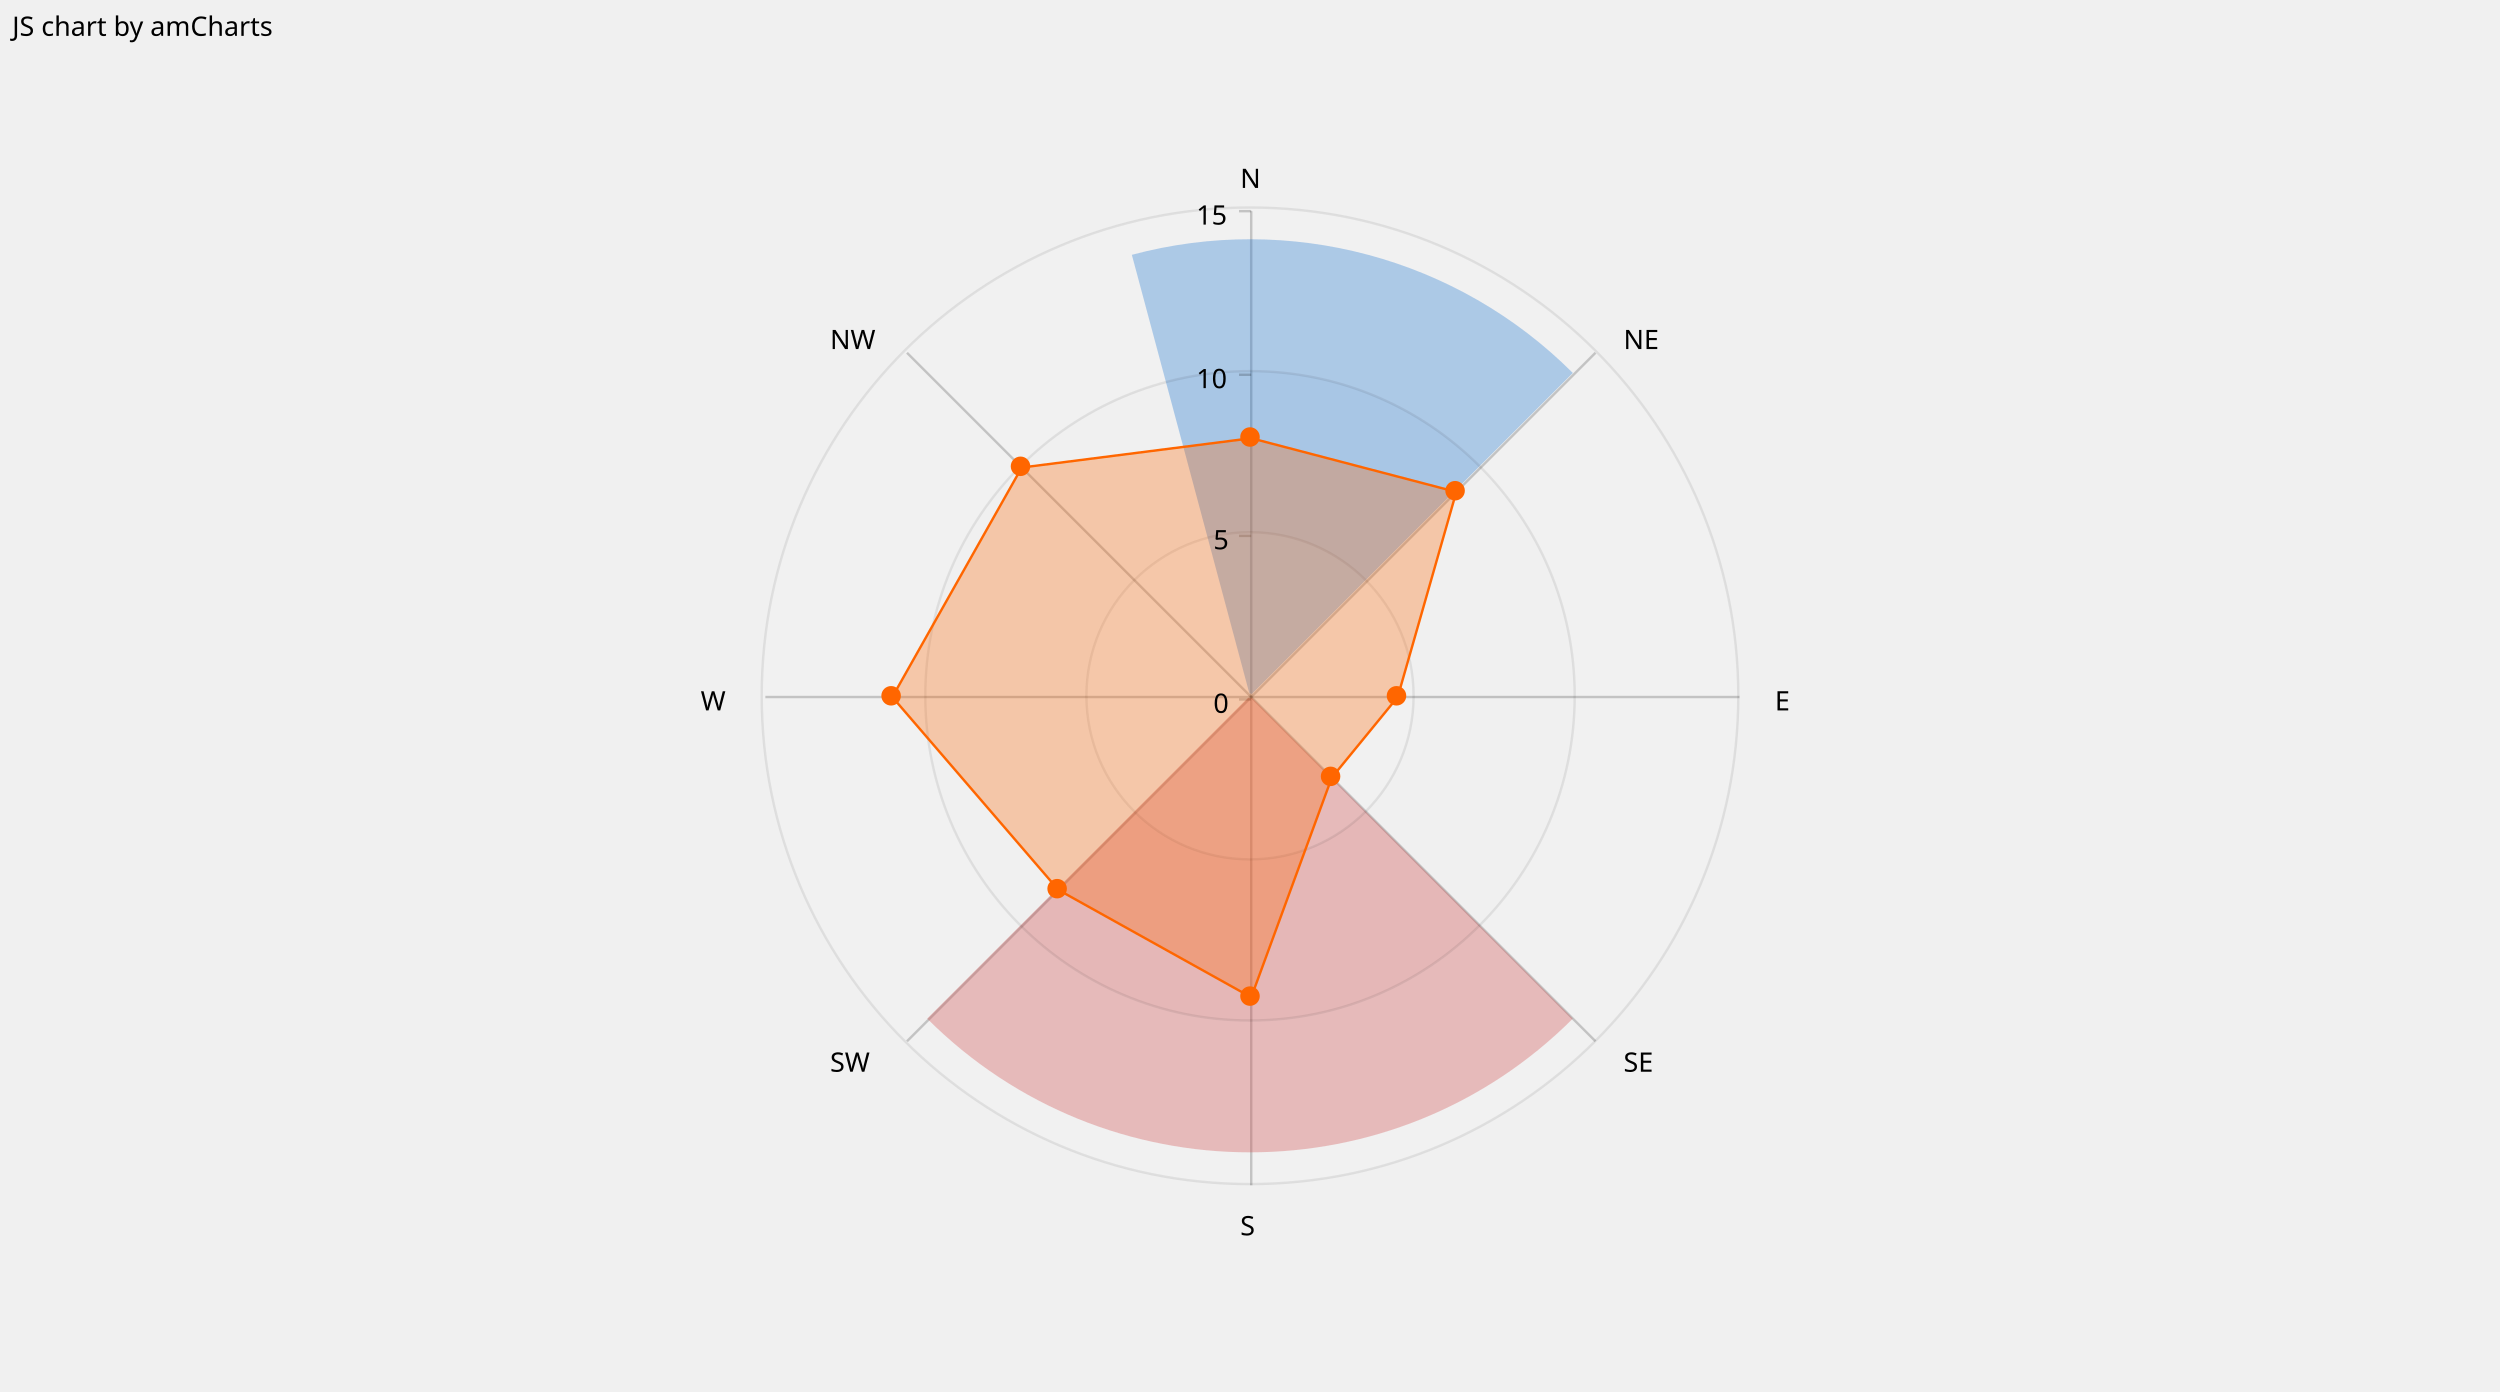
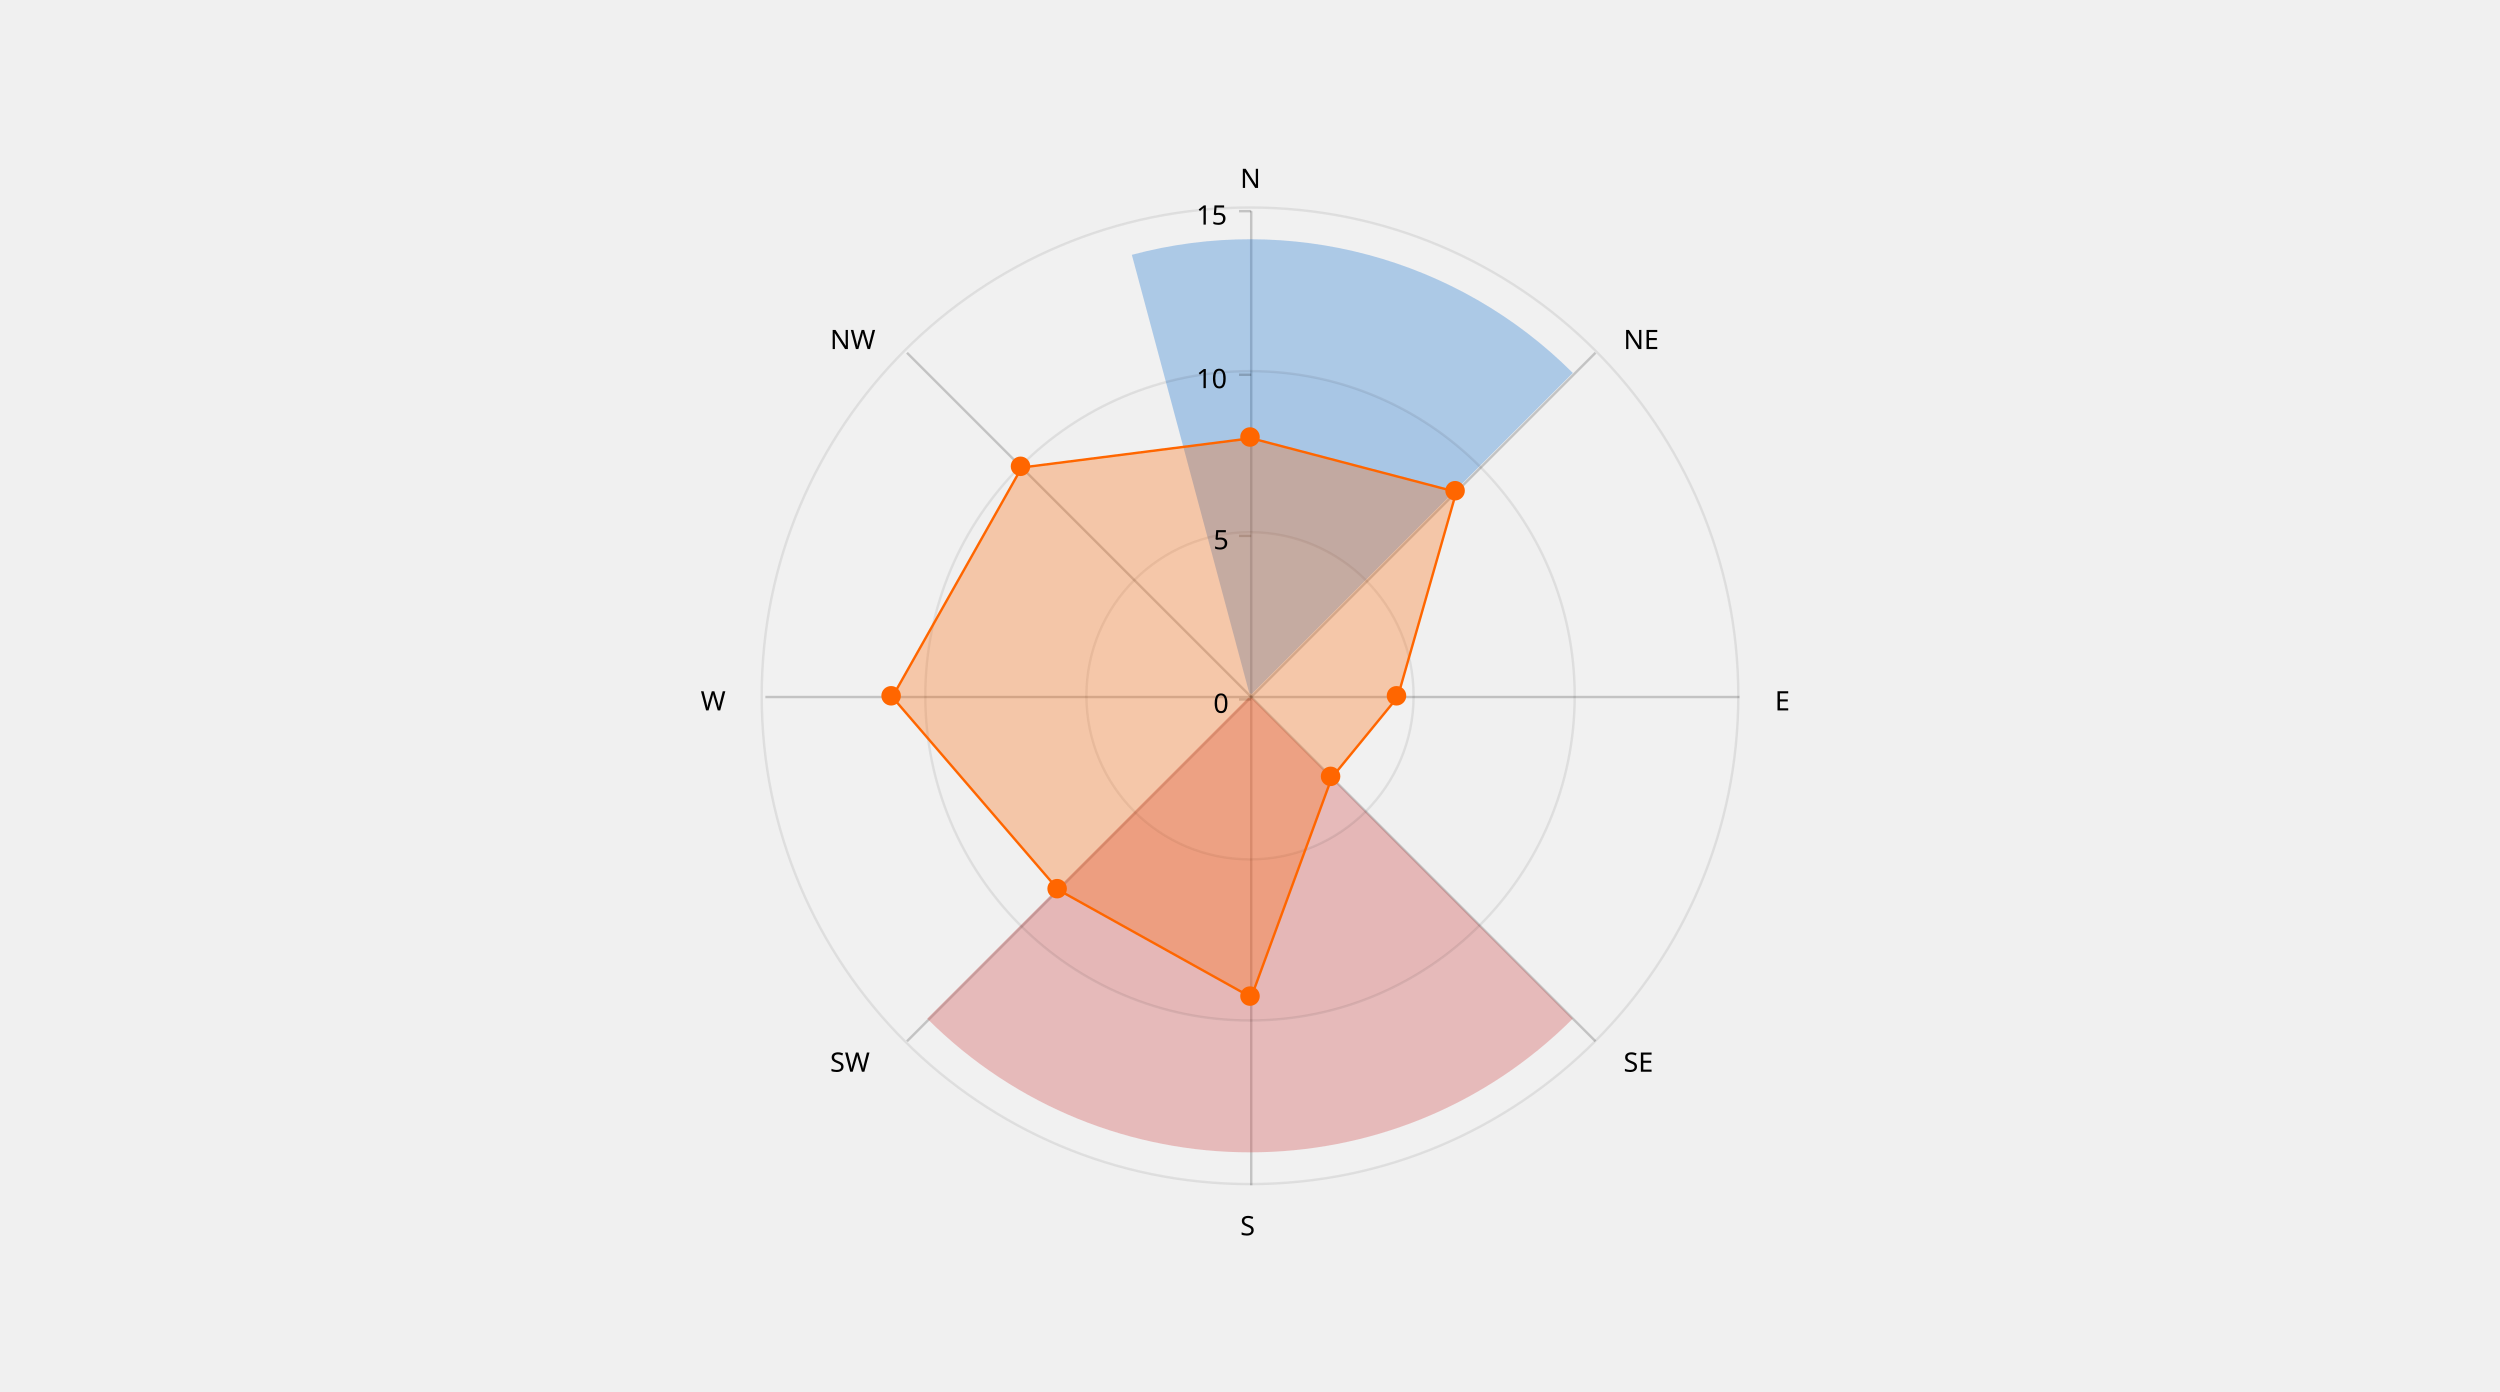
<svg xmlns="http://www.w3.org/2000/svg" version="1.1" width="1024" height="570" style="background-color: #FFFFFF" xml:space="preserve">
  <defs />
  <g style="stroke: none; stroke-width: 1; stroke-dasharray: ; stroke-linecap: butt; stroke-linejoin: miter; stroke-miterlimit: 10; fill: none; fill-rule: nonzero; opacity: 1" transform="translate(0 0)">
    <path d="M 0.5 0.5 L 1023.5 0.5 L 1023.5 569.5 L 0.5 569.5 Z" style="stroke:#000000;stroke-opacity:0; stroke-width: 1; stroke-dasharray: ; stroke-linecap: butt; stroke-linejoin: miter; stroke-miterlimit: 10;fill:#FFFFFF;fill-opacity:0; fill-rule: nonzero; opacity: 1" transform="" stroke-linecap="round" />
    <path d="M 512.5 285.5 L 512.5 86.5" style="stroke:#000000;stroke-opacity:0.2; stroke-width: 1; stroke-dasharray: ; stroke-linecap: butt; stroke-linejoin: miter; stroke-miterlimit: 10; fill: none; fill-rule: nonzero; opacity: 1" transform="" stroke-linecap="round" />
    <g transform=" matrix(1 0 0 1 512 71) ">
      <text font-family="Verdana" font-size="11" font-weight="normal" style="stroke: none; stroke-width: 1; stroke-dasharray: ; stroke-linecap: butt; stroke-linejoin: miter; stroke-miterlimit: 10;fill:#000000;fill-opacity:1; fill-rule: nonzero; opacity: 1">
        <tspan x="-4" y="5.991" fill="rgba(0,0,0,1)">N</tspan>
      </text>
    </g>
    <path d="M 512.5 285.5 L 653.5 144.5" style="stroke:#000000;stroke-opacity:0.2; stroke-width: 1; stroke-dasharray: ; stroke-linecap: butt; stroke-linejoin: miter; stroke-miterlimit: 10; fill: none; fill-rule: nonzero; opacity: 1" transform="" stroke-linecap="round" />
    <g transform=" matrix(1 0 0 1 665 137) ">
      <text font-family="Verdana" font-size="11" font-weight="normal" style="stroke: none; stroke-width: 1; stroke-dasharray: ; stroke-linecap: butt; stroke-linejoin: miter; stroke-miterlimit: 10;fill:#000000;fill-opacity:1; fill-rule: nonzero; opacity: 1">
        <tspan x="0" y="5.991" fill="rgba(0,0,0,1)">NE</tspan>
      </text>
    </g>
    <path d="M 512.5 285.5 L 712.5 285.5" style="stroke:#000000;stroke-opacity:0.2; stroke-width: 1; stroke-dasharray: ; stroke-linecap: butt; stroke-linejoin: miter; stroke-miterlimit: 10; fill: none; fill-rule: nonzero; opacity: 1" transform="" stroke-linecap="round" />
    <g transform=" matrix(1 0 0 1 727 285) ">
      <text font-family="Verdana" font-size="11" font-weight="normal" style="stroke: none; stroke-width: 1; stroke-dasharray: ; stroke-linecap: butt; stroke-linejoin: miter; stroke-miterlimit: 10;fill:#000000;fill-opacity:1; fill-rule: nonzero; opacity: 1">
        <tspan x="0" y="5.991" fill="rgba(0,0,0,1)">E</tspan>
      </text>
    </g>
    <path d="M 512.5 285.5 L 653.5 426.5" style="stroke:#000000;stroke-opacity:0.2; stroke-width: 1; stroke-dasharray: ; stroke-linecap: butt; stroke-linejoin: miter; stroke-miterlimit: 10; fill: none; fill-rule: nonzero; opacity: 1" transform="" stroke-linecap="round" />
    <g transform=" matrix(1 0 0 1 665 433) ">
      <text font-family="Verdana" font-size="11" font-weight="normal" style="stroke: none; stroke-width: 1; stroke-dasharray: ; stroke-linecap: butt; stroke-linejoin: miter; stroke-miterlimit: 10;fill:#000000;fill-opacity:1; fill-rule: nonzero; opacity: 1">
        <tspan x="0" y="5.991" fill="rgba(0,0,0,1)">SE</tspan>
      </text>
    </g>
    <path d="M 512.5 285.5 L 512.5 485.5" style="stroke:#000000;stroke-opacity:0.2; stroke-width: 1; stroke-dasharray: ; stroke-linecap: butt; stroke-linejoin: miter; stroke-miterlimit: 10; fill: none; fill-rule: nonzero; opacity: 1" transform="" stroke-linecap="round" />
    <g transform=" matrix(1 0 0 1 512 500) ">
      <text font-family="Verdana" font-size="11" font-weight="normal" style="stroke: none; stroke-width: 1; stroke-dasharray: ; stroke-linecap: butt; stroke-linejoin: miter; stroke-miterlimit: 10;fill:#000000;fill-opacity:1; fill-rule: nonzero; opacity: 1">
        <tspan x="-4" y="5.991" fill="rgba(0,0,0,1)">S</tspan>
      </text>
    </g>
    <path d="M 512.5 285.5 L 371.5 426.5" style="stroke:#000000;stroke-opacity:0.2; stroke-width: 1; stroke-dasharray: ; stroke-linecap: butt; stroke-linejoin: miter; stroke-miterlimit: 10; fill: none; fill-rule: nonzero; opacity: 1" transform="" stroke-linecap="round" />
    <g transform=" matrix(1 0 0 1 359 433) ">
      <text font-family="Verdana" font-size="11" font-weight="normal" style="stroke: none; stroke-width: 1; stroke-dasharray: ; stroke-linecap: butt; stroke-linejoin: miter; stroke-miterlimit: 10;fill:#000000;fill-opacity:1; fill-rule: nonzero; opacity: 1">
        <tspan x="-19" y="5.991" fill="rgba(0,0,0,1)">SW</tspan>
      </text>
    </g>
    <path d="M 512.5 285.5 L 313.5 285.5" style="stroke:#000000;stroke-opacity:0.2; stroke-width: 1; stroke-dasharray: ; stroke-linecap: butt; stroke-linejoin: miter; stroke-miterlimit: 10; fill: none; fill-rule: nonzero; opacity: 1" transform="" stroke-linecap="round" />
    <g transform=" matrix(1 0 0 1 298 285) ">
      <text font-family="Verdana" font-size="11" font-weight="normal" style="stroke: none; stroke-width: 1; stroke-dasharray: ; stroke-linecap: butt; stroke-linejoin: miter; stroke-miterlimit: 10;fill:#000000;fill-opacity:1; fill-rule: nonzero; opacity: 1">
        <tspan x="-11" y="5.991" fill="rgba(0,0,0,1)">W</tspan>
      </text>
    </g>
    <path d="M 512.5 285.5 L 371.5 144.5" style="stroke:#000000;stroke-opacity:0.2; stroke-width: 1; stroke-dasharray: ; stroke-linecap: butt; stroke-linejoin: miter; stroke-miterlimit: 10; fill: none; fill-rule: nonzero; opacity: 1" transform="" stroke-linecap="round" />
    <g transform=" matrix(1 0 0 1 359 137) ">
      <text font-family="Verdana" font-size="11" font-weight="normal" style="stroke: none; stroke-width: 1; stroke-dasharray: ; stroke-linecap: butt; stroke-linejoin: miter; stroke-miterlimit: 10;fill:#000000;fill-opacity:1; fill-rule: nonzero; opacity: 1">
        <tspan x="-19" y="5.991" fill="rgba(0,0,0,1)">NW</tspan>
      </text>
    </g>
    <path d="M 512.5 99.5 L 512.5 99.5" style="stroke:#000000;stroke-opacity:0.2; stroke-width: 1; stroke-dasharray: ; stroke-linecap: butt; stroke-linejoin: miter; stroke-miterlimit: 10; fill: none; fill-rule: nonzero; opacity: 1" transform="" stroke-linecap="round" />
    <path d="M 512.5 286.5 L 512.5 286.5" style="stroke:#000000;stroke-opacity:0.2; stroke-width: 1; stroke-dasharray: ; stroke-linecap: butt; stroke-linejoin: miter; stroke-miterlimit: 10; fill: none; fill-rule: nonzero; opacity: 1" transform="" stroke-linecap="round" />
    <path d="M -0.259 -0.966 L -48.399 -180.628 A 187 187 0 0 1 132.229 -132.229 L 0.707 -0.707 A 1 1 0 0 0 -0.259 -0.966 Z" style="stroke:#000000;stroke-opacity:0; stroke-width: 1; stroke-dasharray: ; stroke-linecap: butt; stroke-linejoin: miter; stroke-miterlimit: 10;fill:#0066CC;fill-opacity:0.3; fill-rule: nonzero; opacity: 1" transform=" matrix(1 0 0 1 512 285) " stroke-linecap="round" />
    <path d="M 512.5 99.5 L 512.5 99.5" style="stroke:#000000;stroke-opacity:0.2; stroke-width: 1; stroke-dasharray: ; stroke-linecap: butt; stroke-linejoin: miter; stroke-miterlimit: 10; fill: none; fill-rule: nonzero; opacity: 1" transform="" stroke-linecap="round" />
    <path d="M 512.5 286.5 L 512.5 286.5" style="stroke:#000000;stroke-opacity:0.2; stroke-width: 1; stroke-dasharray: ; stroke-linecap: butt; stroke-linejoin: miter; stroke-miterlimit: 10; fill: none; fill-rule: nonzero; opacity: 1" transform="" stroke-linecap="round" />
    <path d="M 0.707 0.707 L 132.229 132.229 A 187 187 0 0 1 -132.229 132.229 L -0.707 0.707 A 1 1 0 0 0 0.707 0.707 Z" style="stroke:#000000;stroke-opacity:0; stroke-width: 1; stroke-dasharray: ; stroke-linecap: butt; stroke-linejoin: miter; stroke-miterlimit: 10;fill:#CC3333;fill-opacity:0.3; fill-rule: nonzero; opacity: 1" transform=" matrix(1 0 0 1 512 285) " stroke-linecap="round" />
    <path d="M 512.5 286.5 L 507.5 286.5" style="stroke:#000000;stroke-opacity:0.2; stroke-width: 1; stroke-dasharray: ; stroke-linecap: butt; stroke-linejoin: miter; stroke-miterlimit: 10; fill: none; fill-rule: nonzero; opacity: 1" transform="" stroke-linecap="round" />
    <circle cx="0" cy="0" r="0.001" style="stroke:#000000;stroke-opacity:0.08; stroke-width: 1; stroke-dasharray: ; stroke-linecap: butt; stroke-linejoin: miter; stroke-miterlimit: 10;fill:#FFFFFF;fill-opacity:0; fill-rule: nonzero; opacity: 1" transform="  matrix(1 0 0 1 512 285) " />
    <path d="M 512.5 219.5 L 507.5 219.5" style="stroke:#000000;stroke-opacity:0.2; stroke-width: 1; stroke-dasharray: ; stroke-linecap: butt; stroke-linejoin: miter; stroke-miterlimit: 10; fill: none; fill-rule: nonzero; opacity: 1" transform="" stroke-linecap="round" />
    <circle cx="0" cy="0" r="67" style="stroke:#000000;stroke-opacity:0.08; stroke-width: 1; stroke-dasharray: ; stroke-linecap: butt; stroke-linejoin: miter; stroke-miterlimit: 10;fill:#FFFFFF;fill-opacity:0; fill-rule: nonzero; opacity: 1" transform="  matrix(1 0 0 1 512 285) " />
    <path d="M 0 0 L 0 -67 A 67 67 0 1 1 -0.07 -67 L 0 0 Z" style="stroke:#000000;stroke-opacity:0; stroke-width: 1; stroke-dasharray: ; stroke-linecap: butt; stroke-linejoin: miter; stroke-miterlimit: 10;fill:#FFFFFF;fill-opacity:0.05; fill-rule: nonzero; opacity: 1" transform=" matrix(1 0 0 1 512 285) " stroke-linecap="round" />
    <path d="M 512.5 153.5 L 507.5 153.5" style="stroke:#000000;stroke-opacity:0.2; stroke-width: 1; stroke-dasharray: ; stroke-linecap: butt; stroke-linejoin: miter; stroke-miterlimit: 10; fill: none; fill-rule: nonzero; opacity: 1" transform="" stroke-linecap="round" />
    <circle cx="0" cy="0" r="133" style="stroke:#000000;stroke-opacity:0.08; stroke-width: 1; stroke-dasharray: ; stroke-linecap: butt; stroke-linejoin: miter; stroke-miterlimit: 10;fill:#FFFFFF;fill-opacity:0; fill-rule: nonzero; opacity: 1" transform="  matrix(1 0 0 1 512 285) " />
    <path d="M 512.5 86.5 L 507.5 86.5" style="stroke:#000000;stroke-opacity:0.2; stroke-width: 1; stroke-dasharray: ; stroke-linecap: butt; stroke-linejoin: miter; stroke-miterlimit: 10; fill: none; fill-rule: nonzero; opacity: 1" transform="" stroke-linecap="round" />
    <circle cx="0" cy="0" r="200" style="stroke:#000000;stroke-opacity:0.08; stroke-width: 1; stroke-dasharray: ; stroke-linecap: butt; stroke-linejoin: miter; stroke-miterlimit: 10;fill:#FFFFFF;fill-opacity:0; fill-rule: nonzero; opacity: 1" transform="  matrix(1 0 0 1 512 285) " />
    <path d="M 0 -133 L 0 -200 A 200 200 0 1 1 -0.209 -200 L -0.139 -133 A 133 133 0 1 0 0 -133 Z" style="stroke:#000000;stroke-opacity:0; stroke-width: 1; stroke-dasharray: ; stroke-linecap: butt; stroke-linejoin: miter; stroke-miterlimit: 10;fill:#FFFFFF;fill-opacity:0.05; fill-rule: nonzero; opacity: 1" transform=" matrix(1 0 0 1 512 285) " stroke-linecap="round" />
    <path d="M 0.5 -105.5 L 84.5 -83.5 L 60.5 0.5 L 33.5 33.5 L 0.5 123.5 L -78.5 79.5 L -146.5 0.5 L -93.5 -93.5 L 0.5 -105.5 M 0 0 L 0 0" style="stroke:#FF6600;stroke-opacity:1; stroke-width: 1; stroke-dasharray: ; stroke-linecap: butt; stroke-linejoin: miter; stroke-miterlimit: 10; fill: none; fill-rule: nonzero; opacity: 1" transform=" matrix(1 0 0 1 512 285) " stroke-linecap="round" />
    <path d="M 0.5 -105.5 L 84.5 -83.5 L 60.5 0.5 L 33.5 33.5 L 0.5 123.5 L -78.5 79.5 L -146.5 0.5 L -93.5 -93.5 L 0.5 -105.5 L 0.5 0.5 Z" style="stroke:#000000;stroke-opacity:0; stroke-width: 1; stroke-dasharray: ; stroke-linecap: butt; stroke-linejoin: miter; stroke-miterlimit: 10;fill:#FF6600;fill-opacity:0.3; fill-rule: nonzero; opacity: 1" transform=" matrix(1 0 0 1 512 285) " stroke-linecap="round" />
    <circle cx="0" cy="0" r="4" style="stroke:#FF6600;stroke-opacity:0; stroke-width: 2; stroke-dasharray: ; stroke-linecap: butt; stroke-linejoin: miter; stroke-miterlimit: 10;fill:#FF6600;fill-opacity:1; fill-rule: nonzero; opacity: 1" transform="  matrix(1 0 0 1 512 179) " />
    <circle cx="0" cy="0" r="4" style="stroke:#FF6600;stroke-opacity:0; stroke-width: 2; stroke-dasharray: ; stroke-linecap: butt; stroke-linejoin: miter; stroke-miterlimit: 10;fill:#FF6600;fill-opacity:1; fill-rule: nonzero; opacity: 1" transform="  matrix(1 0 0 1 596 201) " />
    <circle cx="0" cy="0" r="4" style="stroke:#FF6600;stroke-opacity:0; stroke-width: 2; stroke-dasharray: ; stroke-linecap: butt; stroke-linejoin: miter; stroke-miterlimit: 10;fill:#FF6600;fill-opacity:1; fill-rule: nonzero; opacity: 1" transform="  matrix(1 0 0 1 572 285) " />
    <circle cx="0" cy="0" r="4" style="stroke:#FF6600;stroke-opacity:0; stroke-width: 2; stroke-dasharray: ; stroke-linecap: butt; stroke-linejoin: miter; stroke-miterlimit: 10;fill:#FF6600;fill-opacity:1; fill-rule: nonzero; opacity: 1" transform="  matrix(1 0 0 1 545 318) " />
    <circle cx="0" cy="0" r="4" style="stroke:#FF6600;stroke-opacity:0; stroke-width: 2; stroke-dasharray: ; stroke-linecap: butt; stroke-linejoin: miter; stroke-miterlimit: 10;fill:#FF6600;fill-opacity:1; fill-rule: nonzero; opacity: 1" transform="  matrix(1 0 0 1 512 408) " />
    <circle cx="0" cy="0" r="4" style="stroke:#FF6600;stroke-opacity:0; stroke-width: 2; stroke-dasharray: ; stroke-linecap: butt; stroke-linejoin: miter; stroke-miterlimit: 10;fill:#FF6600;fill-opacity:1; fill-rule: nonzero; opacity: 1" transform="  matrix(1 0 0 1 433 364) " />
    <circle cx="0" cy="0" r="4" style="stroke:#FF6600;stroke-opacity:0; stroke-width: 2; stroke-dasharray: ; stroke-linecap: butt; stroke-linejoin: miter; stroke-miterlimit: 10;fill:#FF6600;fill-opacity:1; fill-rule: nonzero; opacity: 1" transform="  matrix(1 0 0 1 365 285) " />
    <circle cx="0" cy="0" r="4" style="stroke:#FF6600;stroke-opacity:0; stroke-width: 2; stroke-dasharray: ; stroke-linecap: butt; stroke-linejoin: miter; stroke-miterlimit: 10;fill:#FF6600;fill-opacity:1; fill-rule: nonzero; opacity: 1" transform="  matrix(1 0 0 1 418 191) " />
    <g transform=" matrix(1 0 0 1 509 99) ">
      <text font-family="Verdana" font-size="11" font-weight="normal" style="stroke: none; stroke-width: 1; stroke-dasharray: ; stroke-linecap: butt; stroke-linejoin: miter; stroke-miterlimit: 10;fill:#000000;fill-opacity:1; fill-rule: nonzero; opacity: 1">
        <tspan x="0" y="5.991" fill="rgba(0,0,0,1)" />
      </text>
    </g>
    <g transform=" matrix(1 0 0 1 509 286) ">
      <text font-family="Verdana" font-size="11" font-weight="normal" style="stroke: none; stroke-width: 1; stroke-dasharray: ; stroke-linecap: butt; stroke-linejoin: miter; stroke-miterlimit: 10;fill:#000000;fill-opacity:1; fill-rule: nonzero; opacity: 1">
        <tspan x="0" y="5.991" fill="rgba(0,0,0,1)" />
      </text>
    </g>
    <g transform=" matrix(1 0 0 1 509 99) ">
      <text font-family="Verdana" font-size="11" font-weight="normal" style="stroke: none; stroke-width: 1; stroke-dasharray: ; stroke-linecap: butt; stroke-linejoin: miter; stroke-miterlimit: 10;fill:#000000;fill-opacity:1; fill-rule: nonzero; opacity: 1">
        <tspan x="0" y="5.991" fill="rgba(0,0,0,1)" />
      </text>
    </g>
    <g transform=" matrix(1 0 0 1 509 286) ">
      <text font-family="Verdana" font-size="11" font-weight="normal" style="stroke: none; stroke-width: 1; stroke-dasharray: ; stroke-linecap: butt; stroke-linejoin: miter; stroke-miterlimit: 10;fill:#000000;fill-opacity:1; fill-rule: nonzero; opacity: 1">
        <tspan x="0" y="5.991" fill="rgba(0,0,0,1)" />
      </text>
    </g>
    <g transform=" matrix(1 0 0 1 504 286) ">
      <text font-family="Verdana" font-size="11" font-weight="normal" style="stroke: none; stroke-width: 1; stroke-dasharray: ; stroke-linecap: butt; stroke-linejoin: miter; stroke-miterlimit: 10;fill:#000000;fill-opacity:1; fill-rule: nonzero; opacity: 1">
        <tspan x="-7" y="5.991" fill="rgba(0,0,0,1)">0</tspan>
      </text>
    </g>
    <g transform=" matrix(1 0 0 1 504 219) ">
      <text font-family="Verdana" font-size="11" font-weight="normal" style="stroke: none; stroke-width: 1; stroke-dasharray: ; stroke-linecap: butt; stroke-linejoin: miter; stroke-miterlimit: 10;fill:#000000;fill-opacity:1; fill-rule: nonzero; opacity: 1">
        <tspan x="-7" y="5.991" fill="rgba(0,0,0,1)">5</tspan>
      </text>
    </g>
    <g transform=" matrix(1 0 0 1 504 153) ">
      <text font-family="Verdana" font-size="11" font-weight="normal" style="stroke: none; stroke-width: 1; stroke-dasharray: ; stroke-linecap: butt; stroke-linejoin: miter; stroke-miterlimit: 10;fill:#000000;fill-opacity:1; fill-rule: nonzero; opacity: 1">
        <tspan x="-14" y="5.991" fill="rgba(0,0,0,1)">10</tspan>
      </text>
    </g>
    <g transform=" matrix(1 0 0 1 504 86) ">
      <text font-family="Verdana" font-size="11" font-weight="normal" style="stroke: none; stroke-width: 1; stroke-dasharray: ; stroke-linecap: butt; stroke-linejoin: miter; stroke-miterlimit: 10;fill:#000000;fill-opacity:1; fill-rule: nonzero; opacity: 1">
        <tspan x="-14" y="5.991" fill="rgba(0,0,0,1)">15</tspan>
      </text>
    </g>
  </g>
-   <g transform="translate(66.5 12.21)">
-     <text font-family="Verdana" font-size="11" font-weight="normal" style="stroke: none; stroke-width: 1; stroke-dasharray: ; stroke-linecap: butt; stroke-linejoin: miter; stroke-miterlimit: 10;fill:#000000;fill-opacity:1; fill-rule: nonzero; opacity: 1">
-       <tspan x="-61.5" y="2.471" fill="rgb(0, 0, 0)">JS chart by amCharts</tspan>
-     </text>
-   </g>
</svg>
